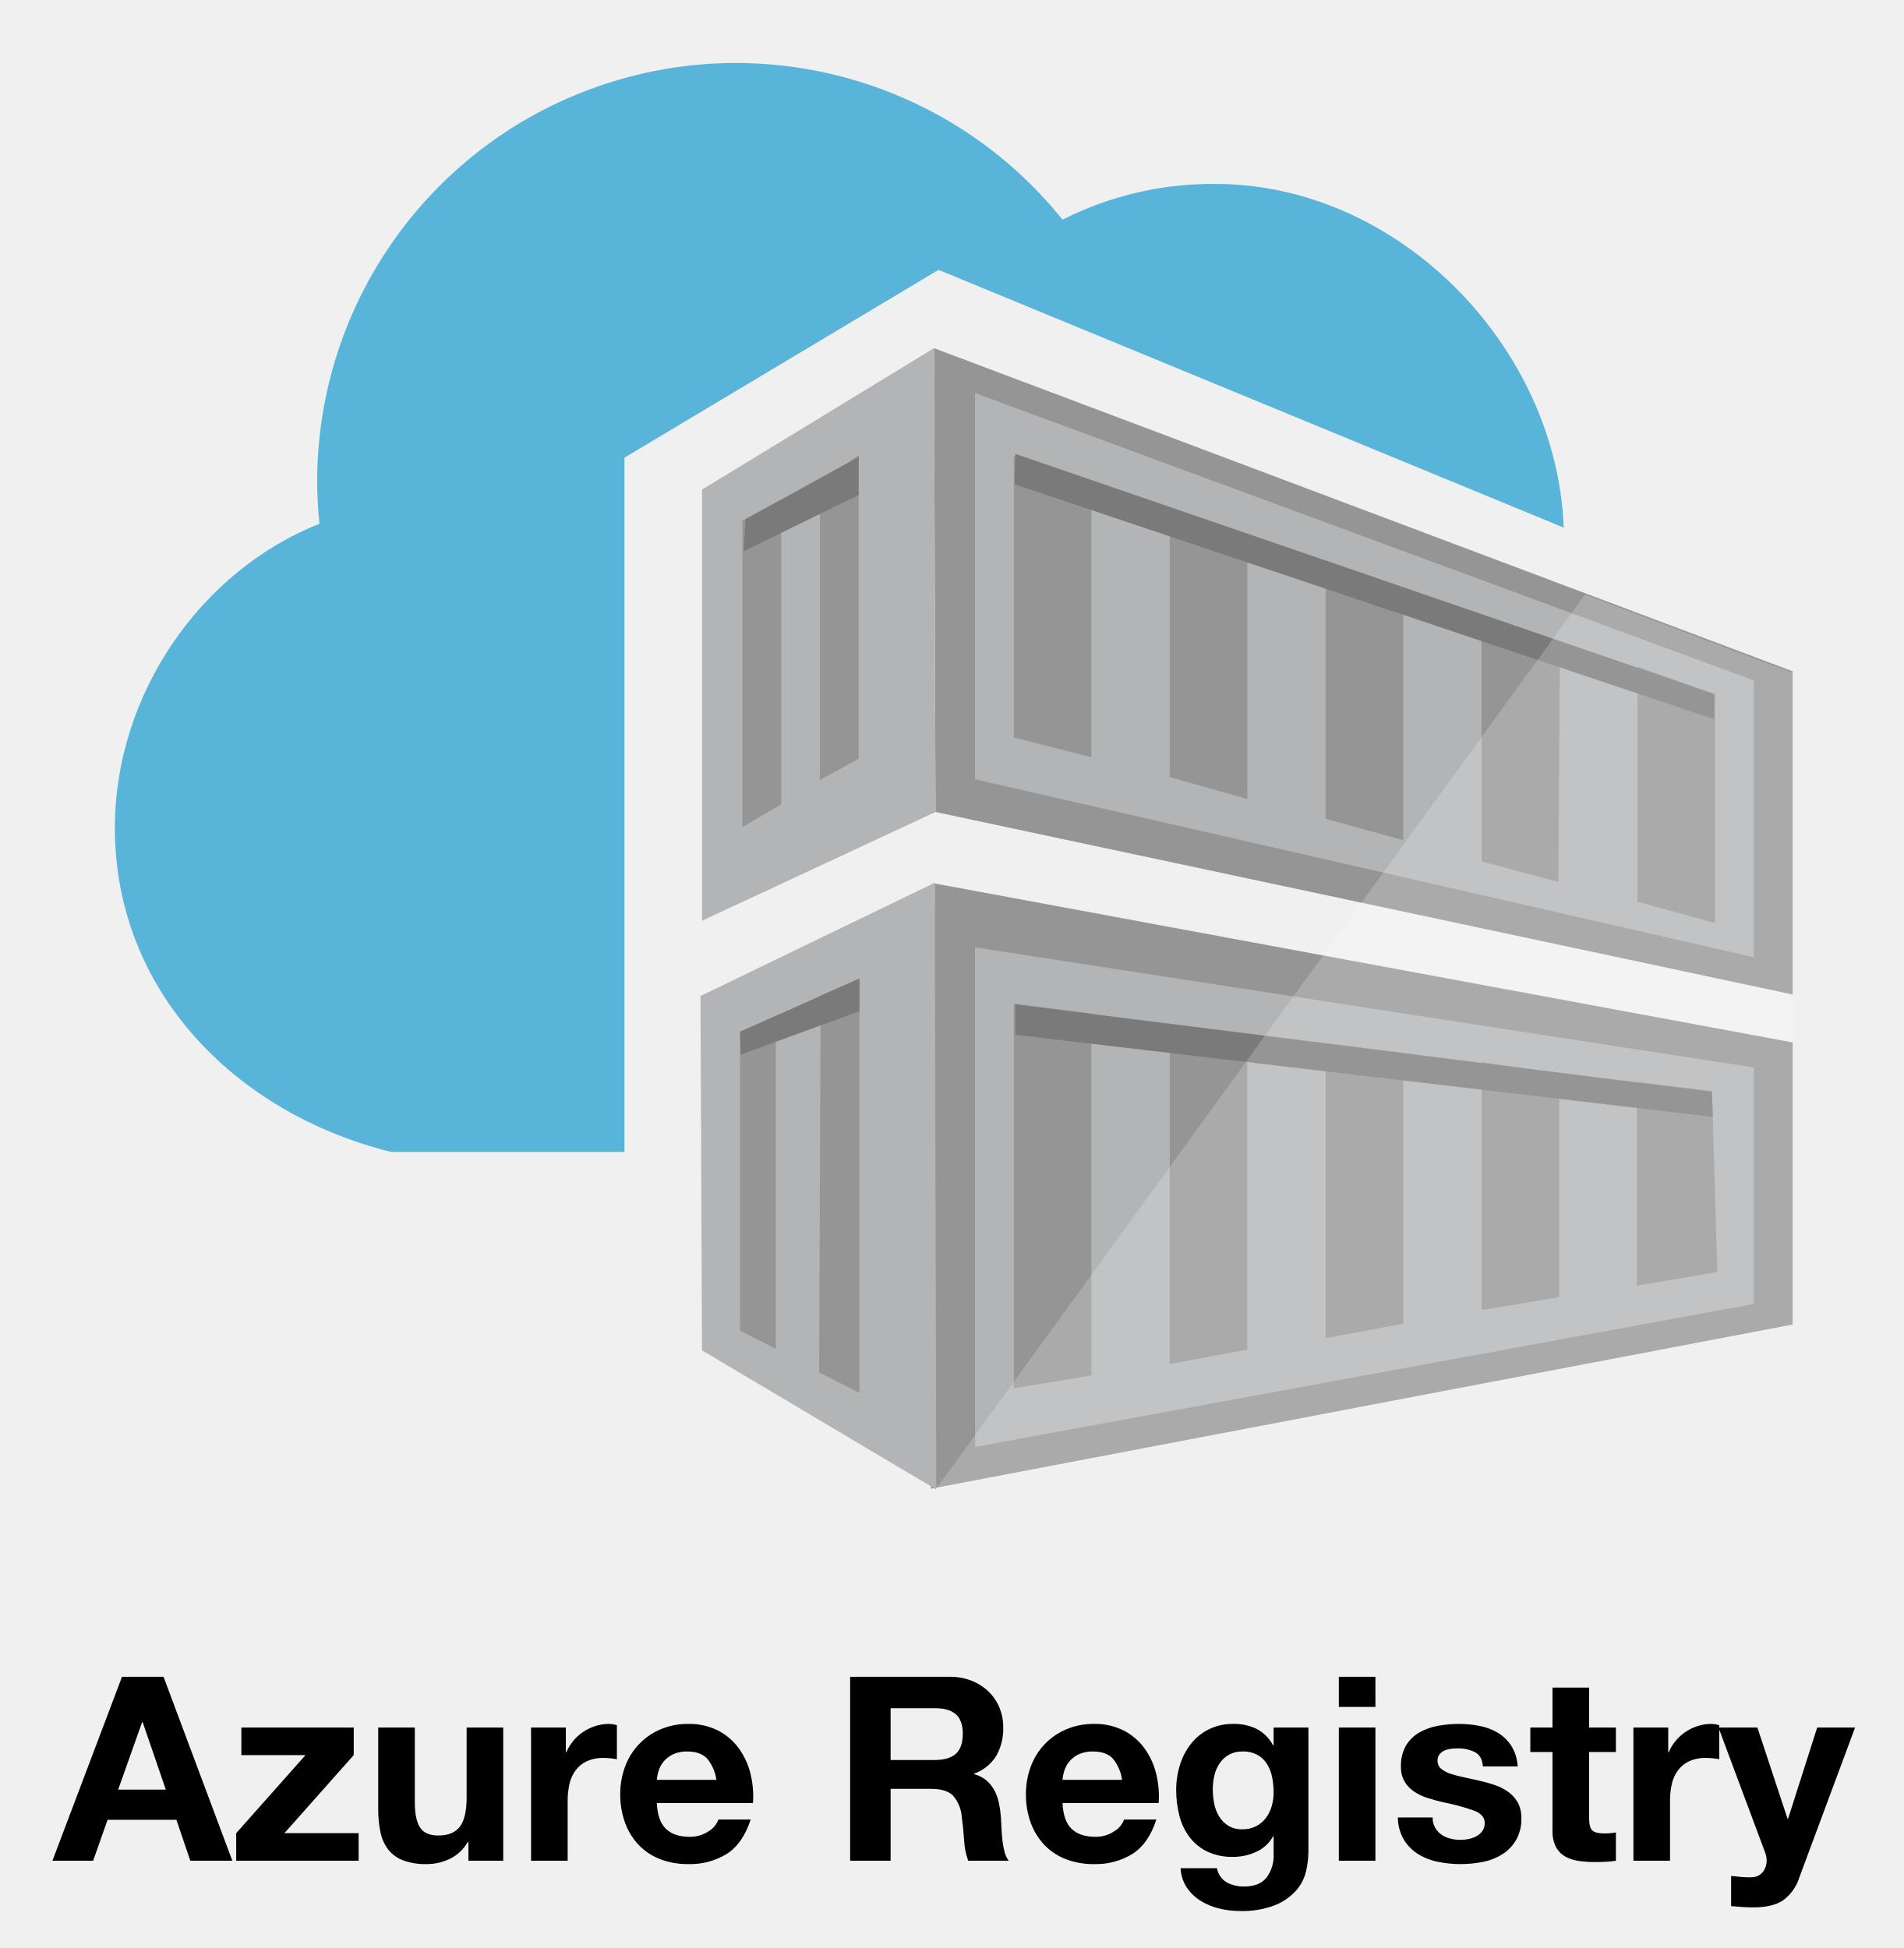
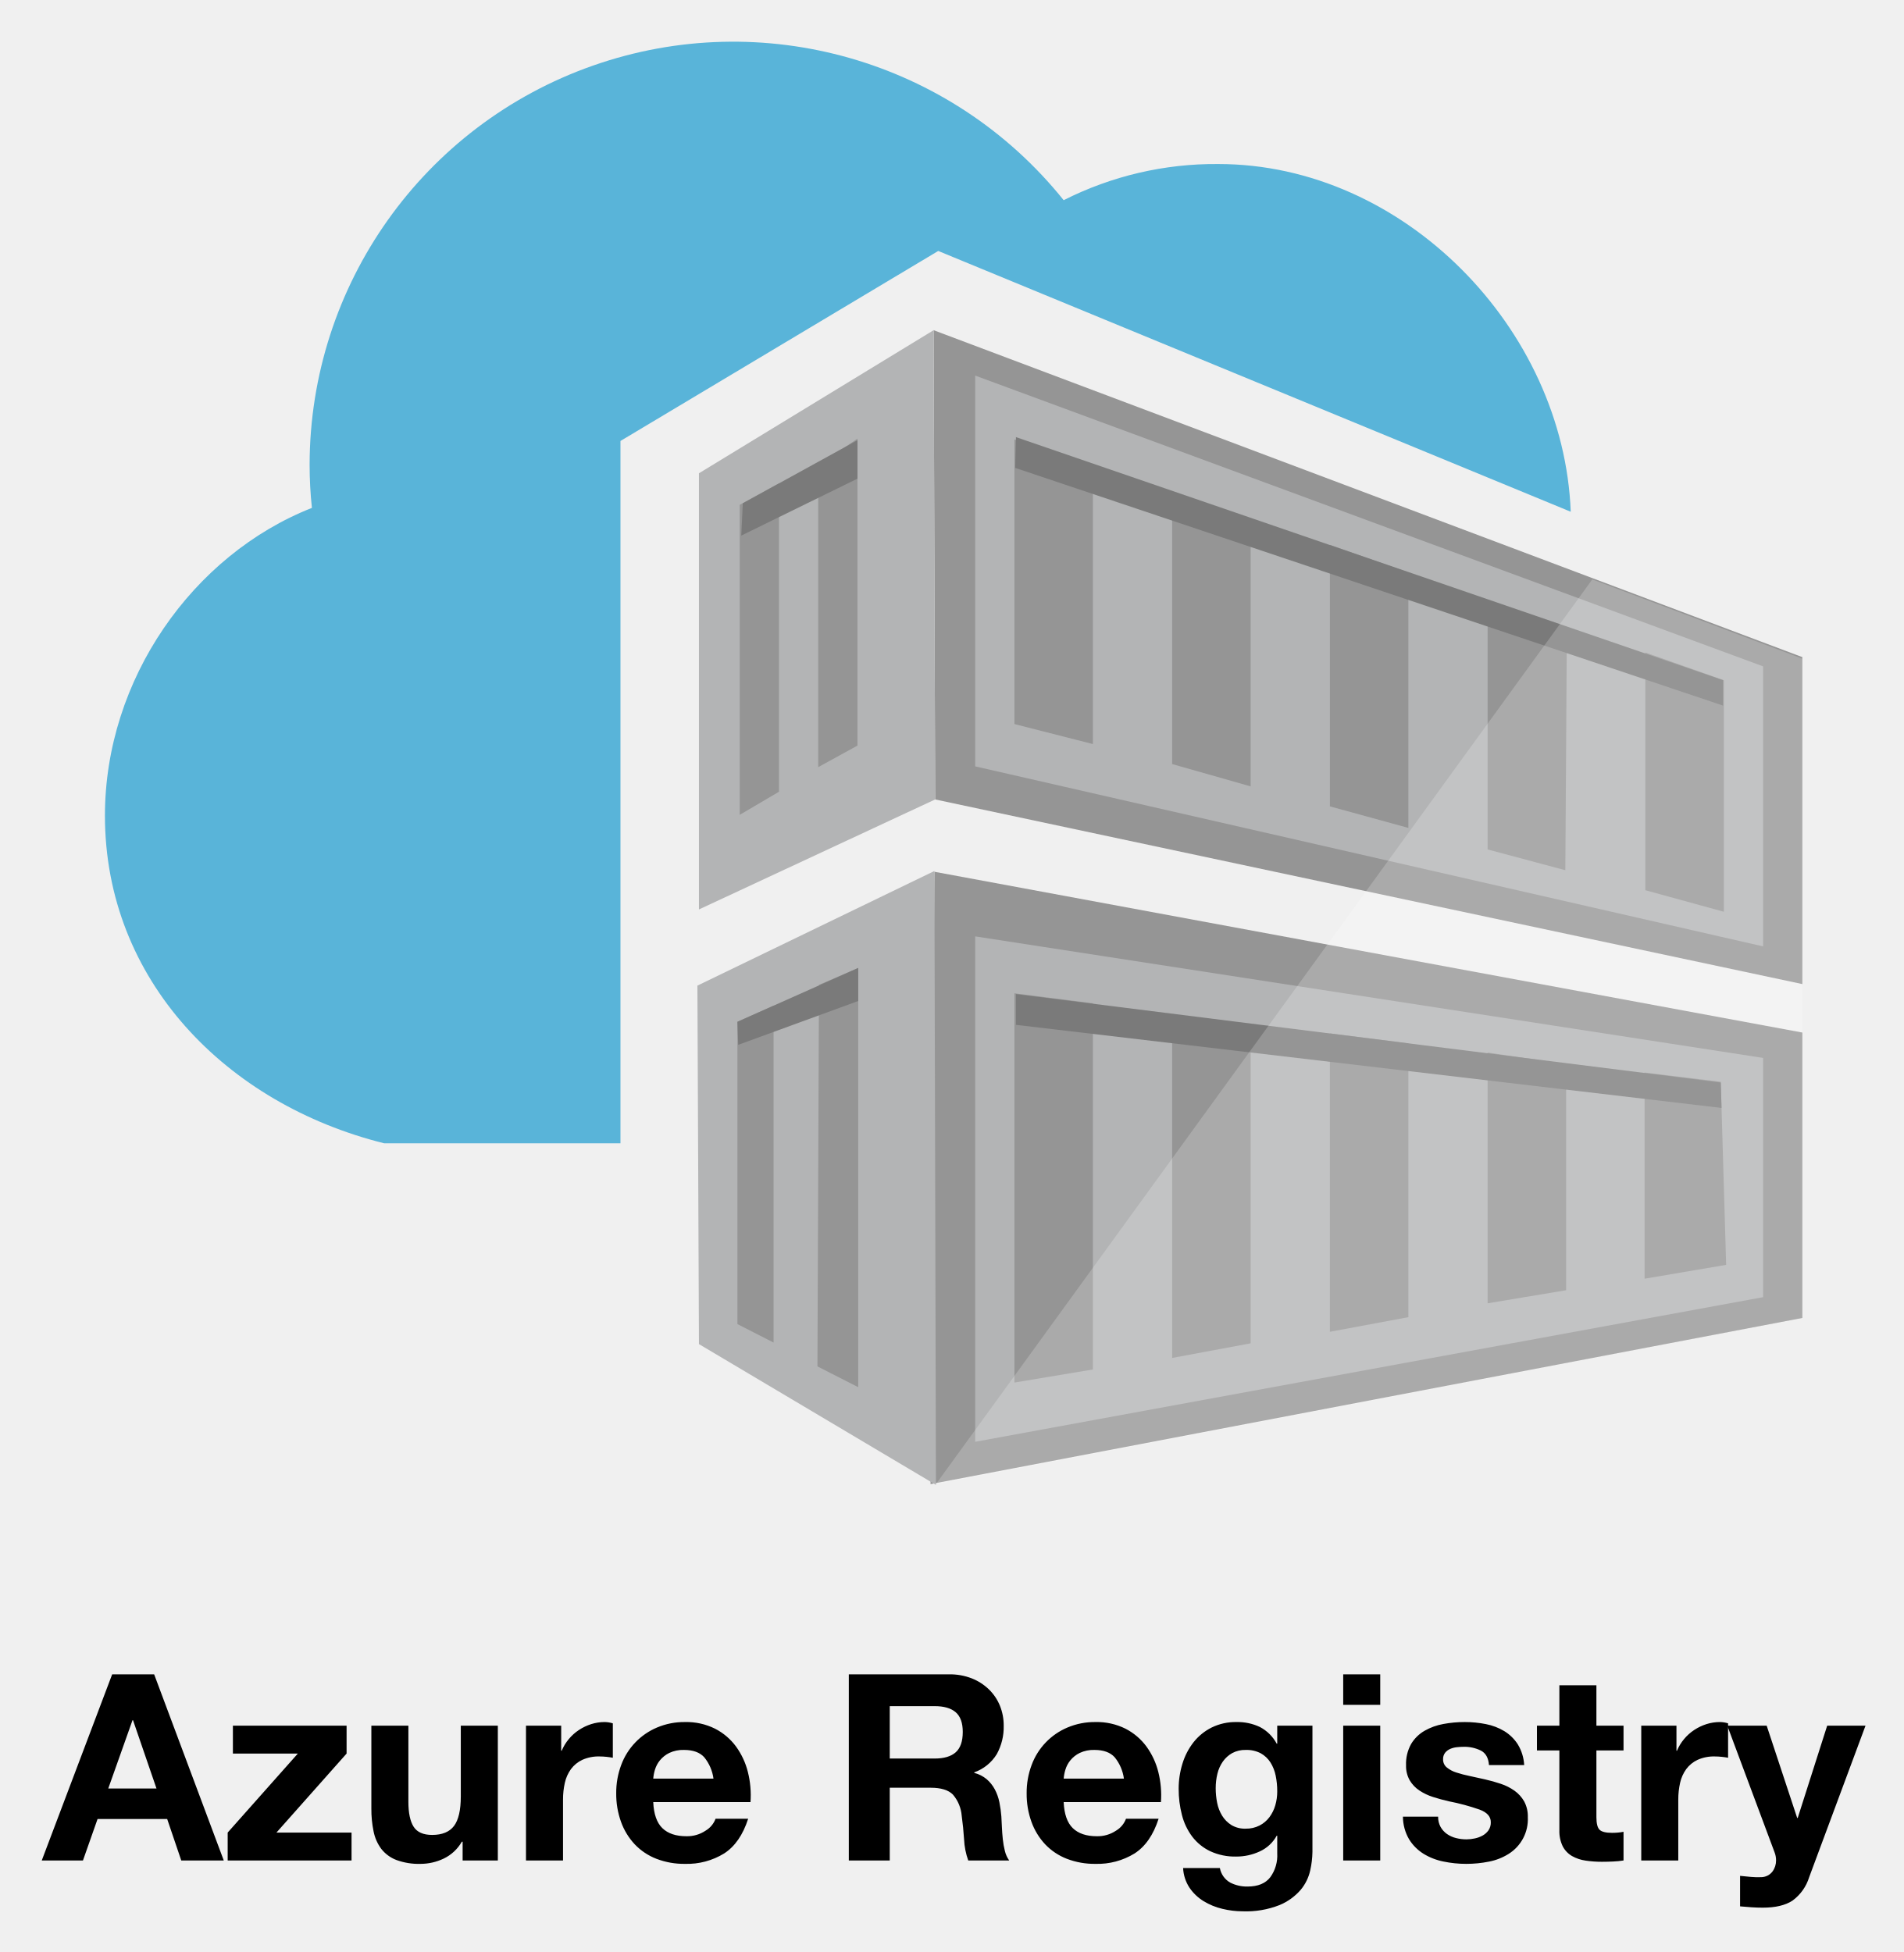
- <svg xmlns="http://www.w3.org/2000/svg" viewBox="93.76 -14.48 532.48 544.96">
+ <svg xmlns="http://www.w3.org/2000/svg" viewBox="96.88 -8.38 526.24 539.76">
  <defs>
    <style>.cls-2{fill:#959595}.cls-3{fill:#b3b4b5}</style>
  </defs>
  <path d="M139.495 454.6l19.248 51.471h-11.751l-3.893-11.462h-19.248l-4.037 11.462h-11.39L127.89 454.6zm.649 31.575l-6.488-18.888h-.144l-6.705 18.888zm39.072-9.66h-17.95V468.8h31.431v7.714l-19.392 21.842h20.762v7.714h-34.243v-7.714zm45.56 29.556v-5.19h-.216a11.516 11.516 0 0 1-5.046 4.685 14.9 14.9 0 0 1-6.344 1.443 17.888 17.888 0 0 1-6.74-1.082 9.716 9.716 0 0 1-4.145-3.064 11.984 11.984 0 0 1-2.127-4.83 30.022 30.022 0 0 1-.613-6.307V468.8h10.237v21.05q0 4.615 1.442 6.884 1.441 2.272 5.118 2.272 4.18 0 6.055-2.487 1.875-2.488 1.875-8.183V468.8h10.237v37.27zm27.25-37.271v6.922h.144a12.565 12.565 0 0 1 1.946-3.208 12.775 12.775 0 0 1 2.812-2.524 13.789 13.789 0 0 1 3.388-1.622 12.244 12.244 0 0 1 3.749-.576 7.993 7.993 0 0 1 2.235.36v9.516q-.723-.144-1.73-.252a18.253 18.253 0 0 0-1.947-.108 10.915 10.915 0 0 0-4.758.937 8.243 8.243 0 0 0-3.136 2.559 10.241 10.241 0 0 0-1.694 3.785 20.57 20.57 0 0 0-.505 4.685v16.797h-10.236v-37.27zm27.97 28.332q2.307 2.235 6.633 2.235a9.13 9.13 0 0 0 5.334-1.55 6.435 6.435 0 0 0 2.74-3.28h9.01q-2.162 6.705-6.632 9.588a19.522 19.522 0 0 1-10.813 2.884 21.276 21.276 0 0 1-7.93-1.406 16.465 16.465 0 0 1-5.983-4.001 17.995 17.995 0 0 1-3.785-6.2 22.674 22.674 0 0 1-1.333-7.93 21.731 21.731 0 0 1 1.37-7.785 18.02 18.02 0 0 1 9.911-10.381 19.291 19.291 0 0 1 7.75-1.514 17.722 17.722 0 0 1 8.29 1.838 16.56 16.56 0 0 1 5.804 4.938 20.317 20.317 0 0 1 3.28 7.065 26.351 26.351 0 0 1 .72 8.29h-26.889q.217 4.974 2.523 7.209zm11.57-19.609q-1.838-2.017-5.586-2.018a8.918 8.918 0 0 0-4.073.829 7.78 7.78 0 0 0-2.596 2.055 7.527 7.527 0 0 0-1.37 2.595 11.676 11.676 0 0 0-.468 2.452h16.653a11.839 11.839 0 0 0-2.56-5.913zm67.729-22.923a16.565 16.565 0 0 1 6.235 1.117 14.363 14.363 0 0 1 4.758 3.063 13.326 13.326 0 0 1 3.028 4.506 14.455 14.455 0 0 1 1.045 5.515 15.488 15.488 0 0 1-1.91 7.858 12.002 12.002 0 0 1-6.235 5.046v.145a8.74 8.74 0 0 1 3.46 1.765 9.804 9.804 0 0 1 2.234 2.812 13.078 13.078 0 0 1 1.262 3.568 31.182 31.182 0 0 1 .54 3.893q.071 1.227.145 2.883.07 1.66.252 3.39a22.553 22.553 0 0 0 .577 3.28 7.549 7.549 0 0 0 1.189 2.63h-11.317a19.917 19.917 0 0 1-1.154-5.839q-.217-3.388-.65-6.488a10.222 10.222 0 0 0-2.45-5.911q-1.875-1.875-6.127-1.875h-11.319v20.113H331.54V454.6zm-4.037 23.284q3.893 0 5.839-1.73 1.946-1.73 1.947-5.623 0-3.747-1.947-5.443-1.946-1.692-5.84-1.693h-12.399v14.489zm38.206 19.248q2.307 2.235 6.633 2.235a9.128 9.128 0 0 0 5.334-1.55 6.435 6.435 0 0 0 2.739-3.28h9.012q-2.164 6.705-6.633 9.588a19.522 19.522 0 0 1-10.814 2.884 21.278 21.278 0 0 1-7.93-1.406 16.47 16.47 0 0 1-5.983-4.001 18.002 18.002 0 0 1-3.784-6.2 22.663 22.663 0 0 1-1.334-7.93 21.72 21.72 0 0 1 1.37-7.785 18.02 18.02 0 0 1 9.912-10.381 19.287 19.287 0 0 1 7.75-1.514 17.723 17.723 0 0 1 8.29 1.838 16.558 16.558 0 0 1 5.803 4.938 20.317 20.317 0 0 1 3.28 7.065 26.337 26.337 0 0 1 .72 8.29H390.94q.217 4.974 2.524 7.209zm11.57-19.609q-1.838-2.017-5.587-2.018a8.921 8.921 0 0 0-4.073.829 7.772 7.772 0 0 0-2.595 2.055 7.52 7.52 0 0 0-1.37 2.595 11.708 11.708 0 0 0-.469 2.452h16.654a11.843 11.843 0 0 0-2.56-5.913zM459.1 508.81a12.632 12.632 0 0 1-2.63 5.372 15.675 15.675 0 0 1-5.84 4.216 25.18 25.18 0 0 1-10.237 1.73 23.862 23.862 0 0 1-5.586-.684 17.79 17.79 0 0 1-5.19-2.127 12.76 12.76 0 0 1-3.893-3.713 10.757 10.757 0 0 1-1.767-5.442h10.165a5.84 5.84 0 0 0 2.811 4.001 10.098 10.098 0 0 0 4.83 1.117q4.326 0 6.308-2.595a10.178 10.178 0 0 0 1.91-6.56v-4.902h-.143a10.13 10.13 0 0 1-4.723 4.361 15.29 15.29 0 0 1-6.451 1.406 16.266 16.266 0 0 1-7.21-1.478 13.664 13.664 0 0 1-4.974-4.037 16.824 16.824 0 0 1-2.847-5.984 28.309 28.309 0 0 1-.902-7.244 23.219 23.219 0 0 1 1.046-6.957 18.173 18.173 0 0 1 3.064-5.911 14.789 14.789 0 0 1 5.01-4.073 15.033 15.033 0 0 1 6.884-1.514 14.423 14.423 0 0 1 6.452 1.37 11.152 11.152 0 0 1 4.65 4.613h.144v-4.974h9.733v34.891a24.978 24.978 0 0 1-.614 5.119zm-14.02-12.399a7.993 7.993 0 0 0 2.74-2.307 10.217 10.217 0 0 0 1.621-3.28 13.6 13.6 0 0 0 .54-3.856 21.084 21.084 0 0 0-.432-4.362 10.89 10.89 0 0 0-1.442-3.64 7.486 7.486 0 0 0-2.667-2.524 8.425 8.425 0 0 0-4.181-.937 7.513 7.513 0 0 0-3.713.865 7.814 7.814 0 0 0-2.595 2.343 9.876 9.876 0 0 0-1.514 3.389 16.684 16.684 0 0 0-.468 4 20.325 20.325 0 0 0 .396 4.002 10.796 10.796 0 0 0 1.37 3.568 8.004 8.004 0 0 0 2.559 2.596 7.248 7.248 0 0 0 3.965 1.008 8.143 8.143 0 0 0 3.821-.865zm23.14-33.377V454.6h10.236v8.434zm10.236 5.767v37.27H468.22v-37.27zm16.688 28.007a5.985 5.985 0 0 0 1.767 1.946 7.542 7.542 0 0 0 2.487 1.117 11.668 11.668 0 0 0 2.92.361 10.9 10.9 0 0 0 2.27-.253 7.713 7.713 0 0 0 2.163-.793 4.9 4.9 0 0 0 1.622-1.44 3.788 3.788 0 0 0 .65-2.272q0-2.306-3.065-3.46a61.513 61.513 0 0 0-8.542-2.307q-2.235-.504-4.361-1.19a14.85 14.85 0 0 1-3.786-1.802 8.728 8.728 0 0 1-2.667-2.812 7.952 7.952 0 0 1-1.01-4.144 11.212 11.212 0 0 1 1.407-5.911 10.36 10.36 0 0 1 3.713-3.641 16.275 16.275 0 0 1 5.19-1.875 32.003 32.003 0 0 1 5.911-.54 29.584 29.584 0 0 1 5.875.576 15.593 15.593 0 0 1 5.082 1.946 11.687 11.687 0 0 1 3.713 3.641 12.256 12.256 0 0 1 1.767 5.732h-9.733q-.216-2.955-2.234-4.001a10.228 10.228 0 0 0-4.758-1.045 17.619 17.619 0 0 0-1.875.107 6.246 6.246 0 0 0-1.838.469 3.788 3.788 0 0 0-1.406 1.046 2.76 2.76 0 0 0-.576 1.838 2.802 2.802 0 0 0 1.009 2.234 7.768 7.768 0 0 0 2.632 1.406 32.786 32.786 0 0 0 3.711.973q2.09.433 4.254.937a43.728 43.728 0 0 1 4.362 1.226 14.383 14.383 0 0 1 3.784 1.91 9.25 9.25 0 0 1 2.668 2.956 8.684 8.684 0 0 1 1.009 4.361 11.32 11.32 0 0 1-5.334 10.165 15.807 15.807 0 0 1-5.444 2.126 31.744 31.744 0 0 1-6.235.614 30.866 30.866 0 0 1-6.344-.65 16.756 16.756 0 0 1-5.515-2.162 12.369 12.369 0 0 1-3.965-4 12.519 12.519 0 0 1-1.694-6.237h9.732a5.607 5.607 0 0 0 .684 2.848zm50.571-28.008v6.85h-7.497v18.454q0 2.596.865 3.46.864.866 3.46.866c.577 0 1.129-.024 1.658-.073a13.905 13.905 0 0 0 1.514-.215v7.93a24.266 24.266 0 0 1-2.884.287q-1.586.072-3.1.073a29.94 29.94 0 0 1-4.505-.325 10.637 10.637 0 0 1-3.75-1.261 6.67 6.67 0 0 1-2.558-2.667 9.523 9.523 0 0 1-.938-4.542v-21.988h-6.199v-6.848h6.2v-11.174h10.237v11.174zm14.634 0v6.922h.144a12.524 12.524 0 0 1 1.946-3.208 12.764 12.764 0 0 1 2.812-2.524 13.777 13.777 0 0 1 3.388-1.622 12.244 12.244 0 0 1 3.749-.576 7.99 7.99 0 0 1 2.234.36v9.516q-.72-.144-1.73-.252a18.278 18.278 0 0 0-1.947-.108 10.918 10.918 0 0 0-4.758.937 8.249 8.249 0 0 0-3.135 2.559 10.25 10.25 0 0 0-1.695 3.785 20.627 20.627 0 0 0-.504 4.685v16.797h-10.237v-37.27z" />
  <path d="M592.428 517.173q-2.958 1.947-8.22 1.946-1.586 0-3.135-.107-1.551-.109-3.136-.253v-8.435q1.442.144 2.956.29a21.325 21.325 0 0 0 3.028.07 3.98 3.98 0 0 0 2.992-1.585 5.11 5.11 0 0 0 .973-3.028 6.14 6.14 0 0 0-.433-2.306L574.405 468.8h10.886l8.434 25.52h.144l8.147-25.52h10.596l-15.571 41.884a12.61 12.61 0 0 1-4.613 6.488z" />
  <path fill="#59b4d9" d="M268.411 307.766h-65.304c-43.608-10.848-77.217-45.096-77.217-90.618 0-37.65 24.25-72.111 57.221-85.087a111.739 111.739 0 0 1-.638-11.912 117.118 117.118 0 0 1 208.464-73.175 92.923 92.923 0 0 1 42.756-9.998c51.266 0 95.51 45.522 97.425 96.149L356.264 61.013l-87.853 52.542z" />
  <path d="M595.147 356.054L354.137 402l1.063-169.324 239.947 44.458zm-240.16-273.13l240.16 90.404v90.406L355.413 212.68" class="cls-2" />
  <path d="M355.413 212.681l-65.305 30.42V122.488l64.88-39.566m229.31 170.388l-217.824-49.777V95.474l217.824 80.407v77.43zm-119.76-38.715l21.697 5.956v-70.623l-21.697-7.657zm-21.91-79.131l-21.698-7.871v75.302l21.698 6.17zm65.517 91.043l21.484 5.743.426-67.219-21.91-7.232zm-130.822-34.673l21.697 5.53v-77.003l-21.697-7.233zm196.126-12.125l-21.697-7.658v65.73l21.697 5.956zm-206.975 70.835V390.3l217.824-39.99v-66.156zm10.849 123.377V266.286l21.697 2.766v101.254zm65.305-10.849l-21.698 4.042V272.03l21.698 3.19zm21.91-3.19v-82.535l21.697 2.765v75.728zm65.304-11.487l-21.697 3.616v-69.346l21.697 3.19zm44.246-7.02l-22.549 3.829v-57.009l21.06 2.553z" class="cls-3" />
  <path d="M312.231 210.554l-10.849 6.382V131.21l10.85-5.956zm21.697-97.638l-10.848 7.446v83.385l10.848-5.956z" class="cls-2" />
  <path d="M290.108 363.286l-.425-99.127 65.517-31.695.426 169.75" class="cls-3" />
  <path d="M310.742 362.86l-9.998-5.105v-83.598l9.998-4.467zm23.4-103.593l-10.85 4.68-.425 105.508 11.274 5.743z" class="cls-2" />
  <path fill="#7a7a7a" d="M573.237 186.73L377.536 121l.212-8.51 195.489 67.22zm-.638 104.232l-194.85-24.463v8.509L572.81 297.98zm-238.67-166.984v-10.636l-31.696 17.443-.425 8.934zm-32.972 156.56l33.184-12.124v-9.147l-33.397 14.89z" />
  <path fill="#fff" d="M595.147 173.754v182.3L355.626 402l181.449-250.157z" opacity=".2" />
</svg>
